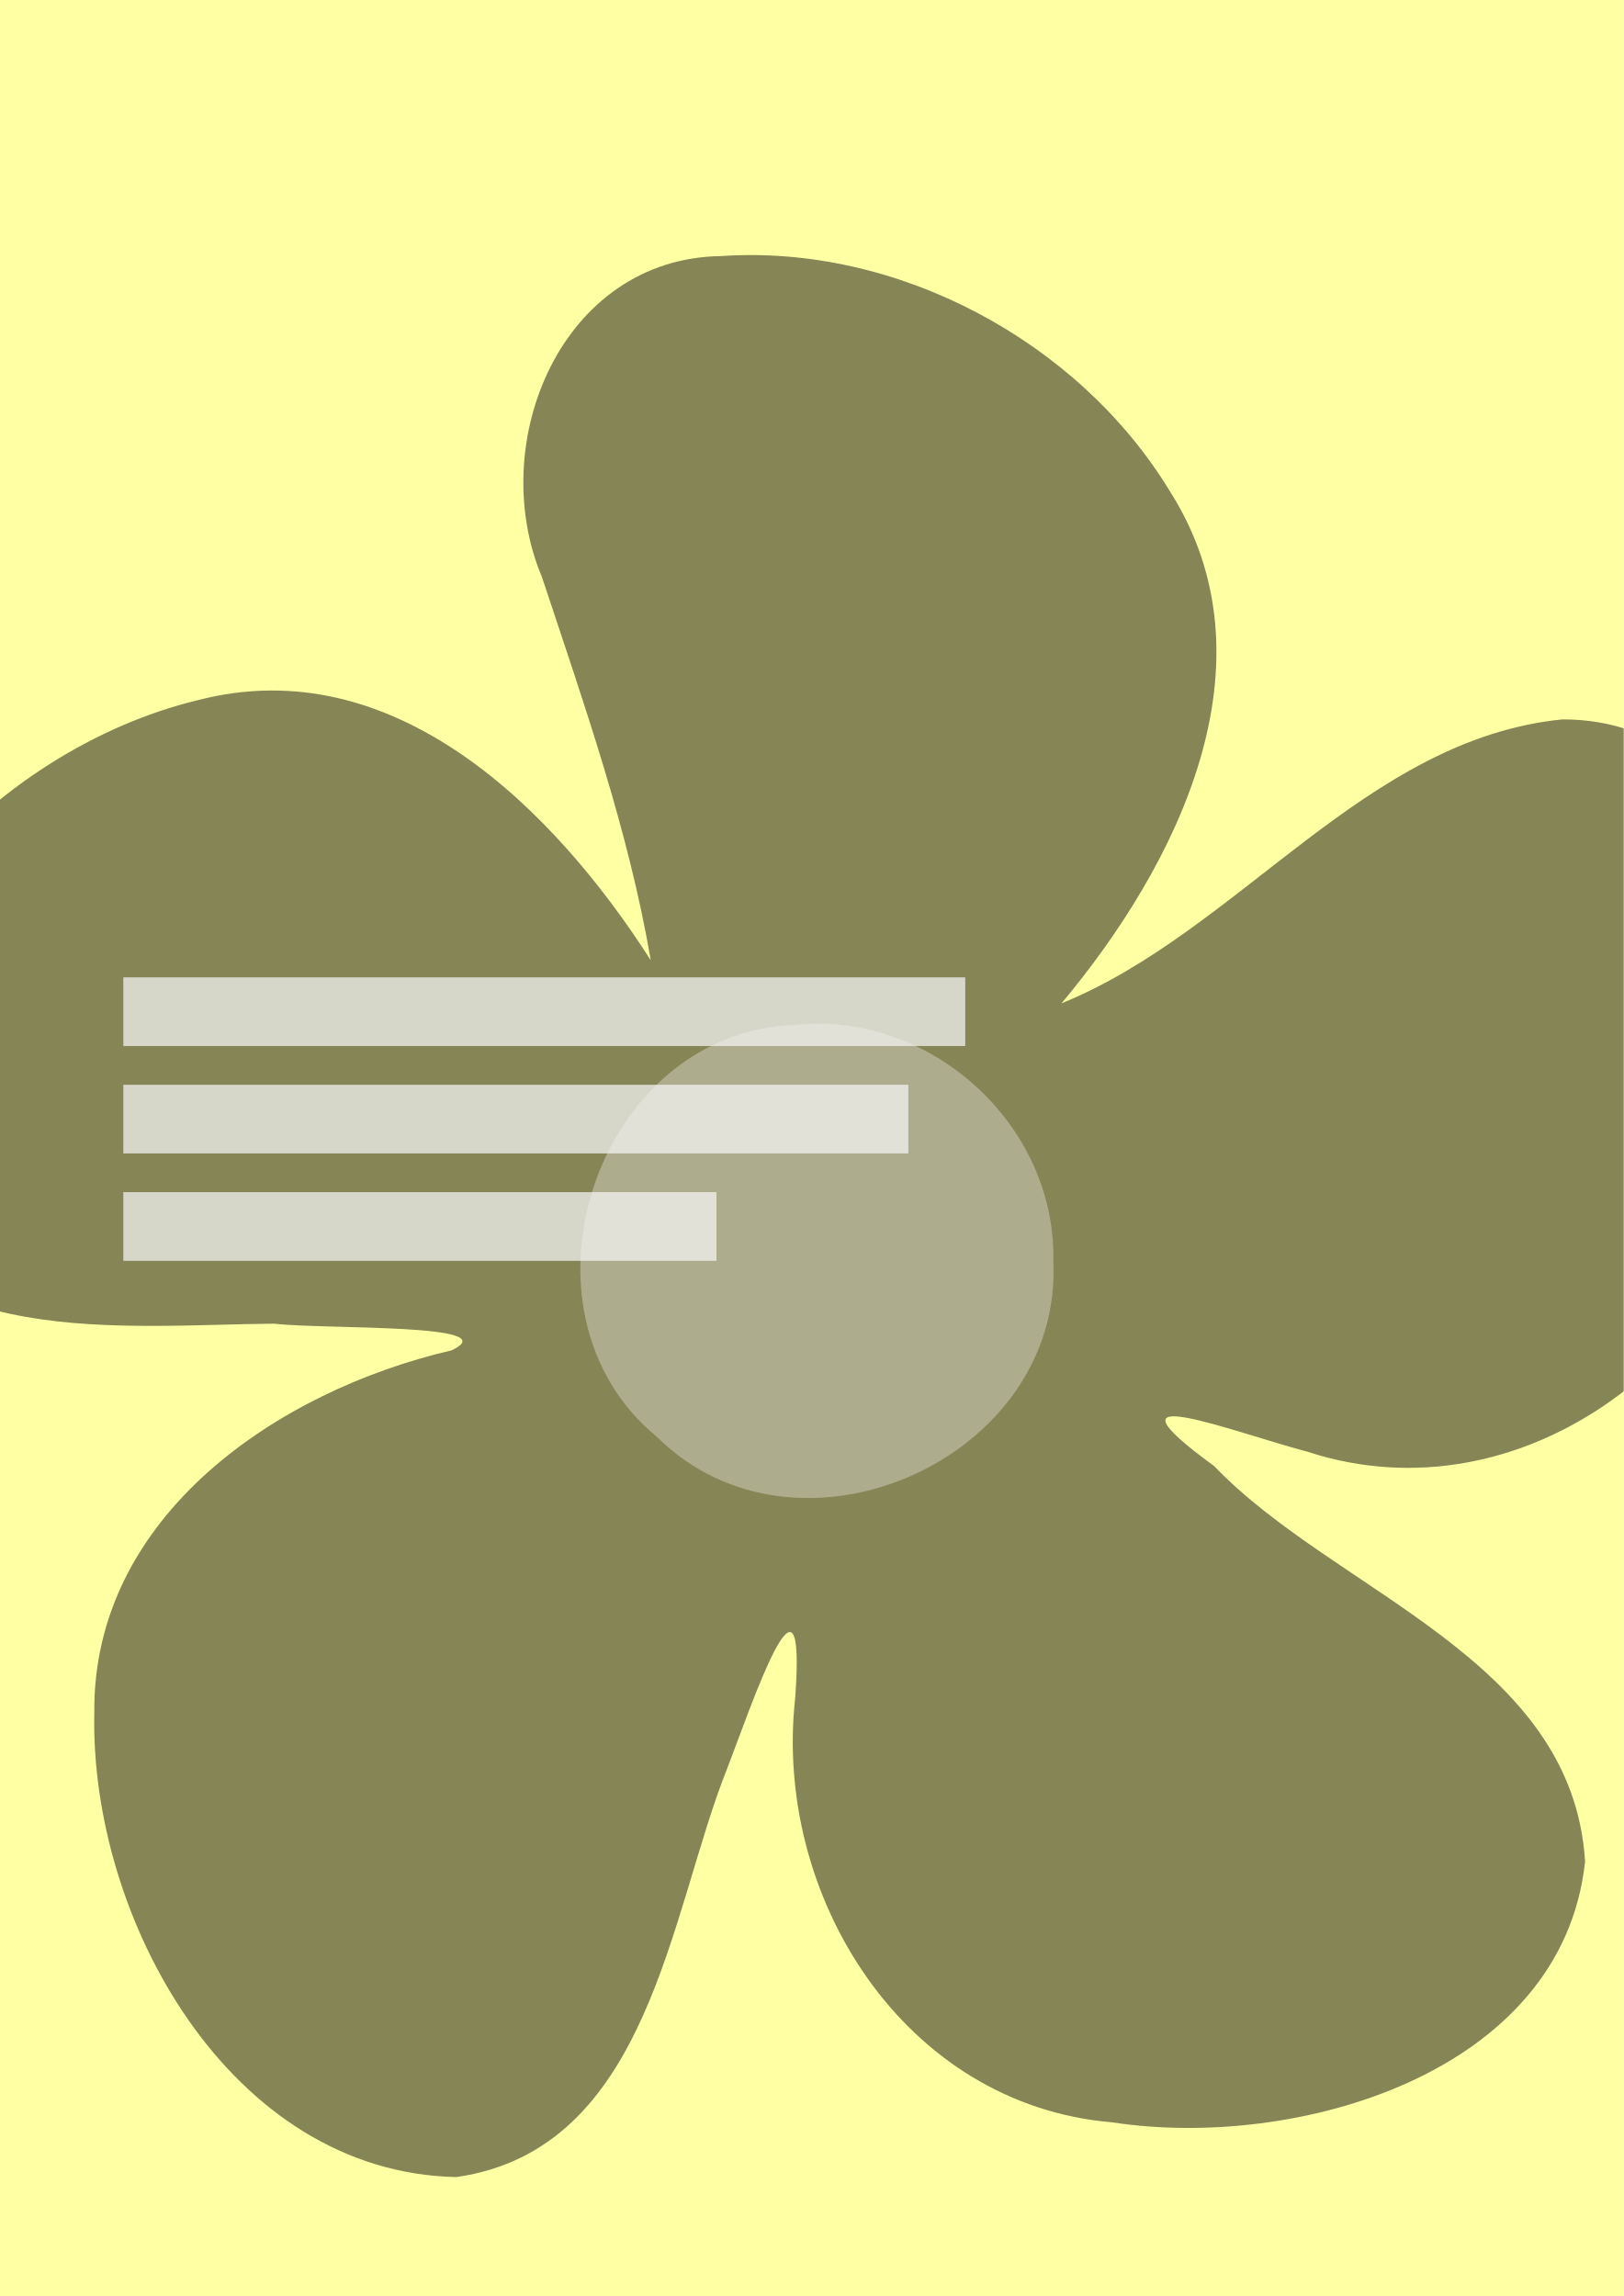
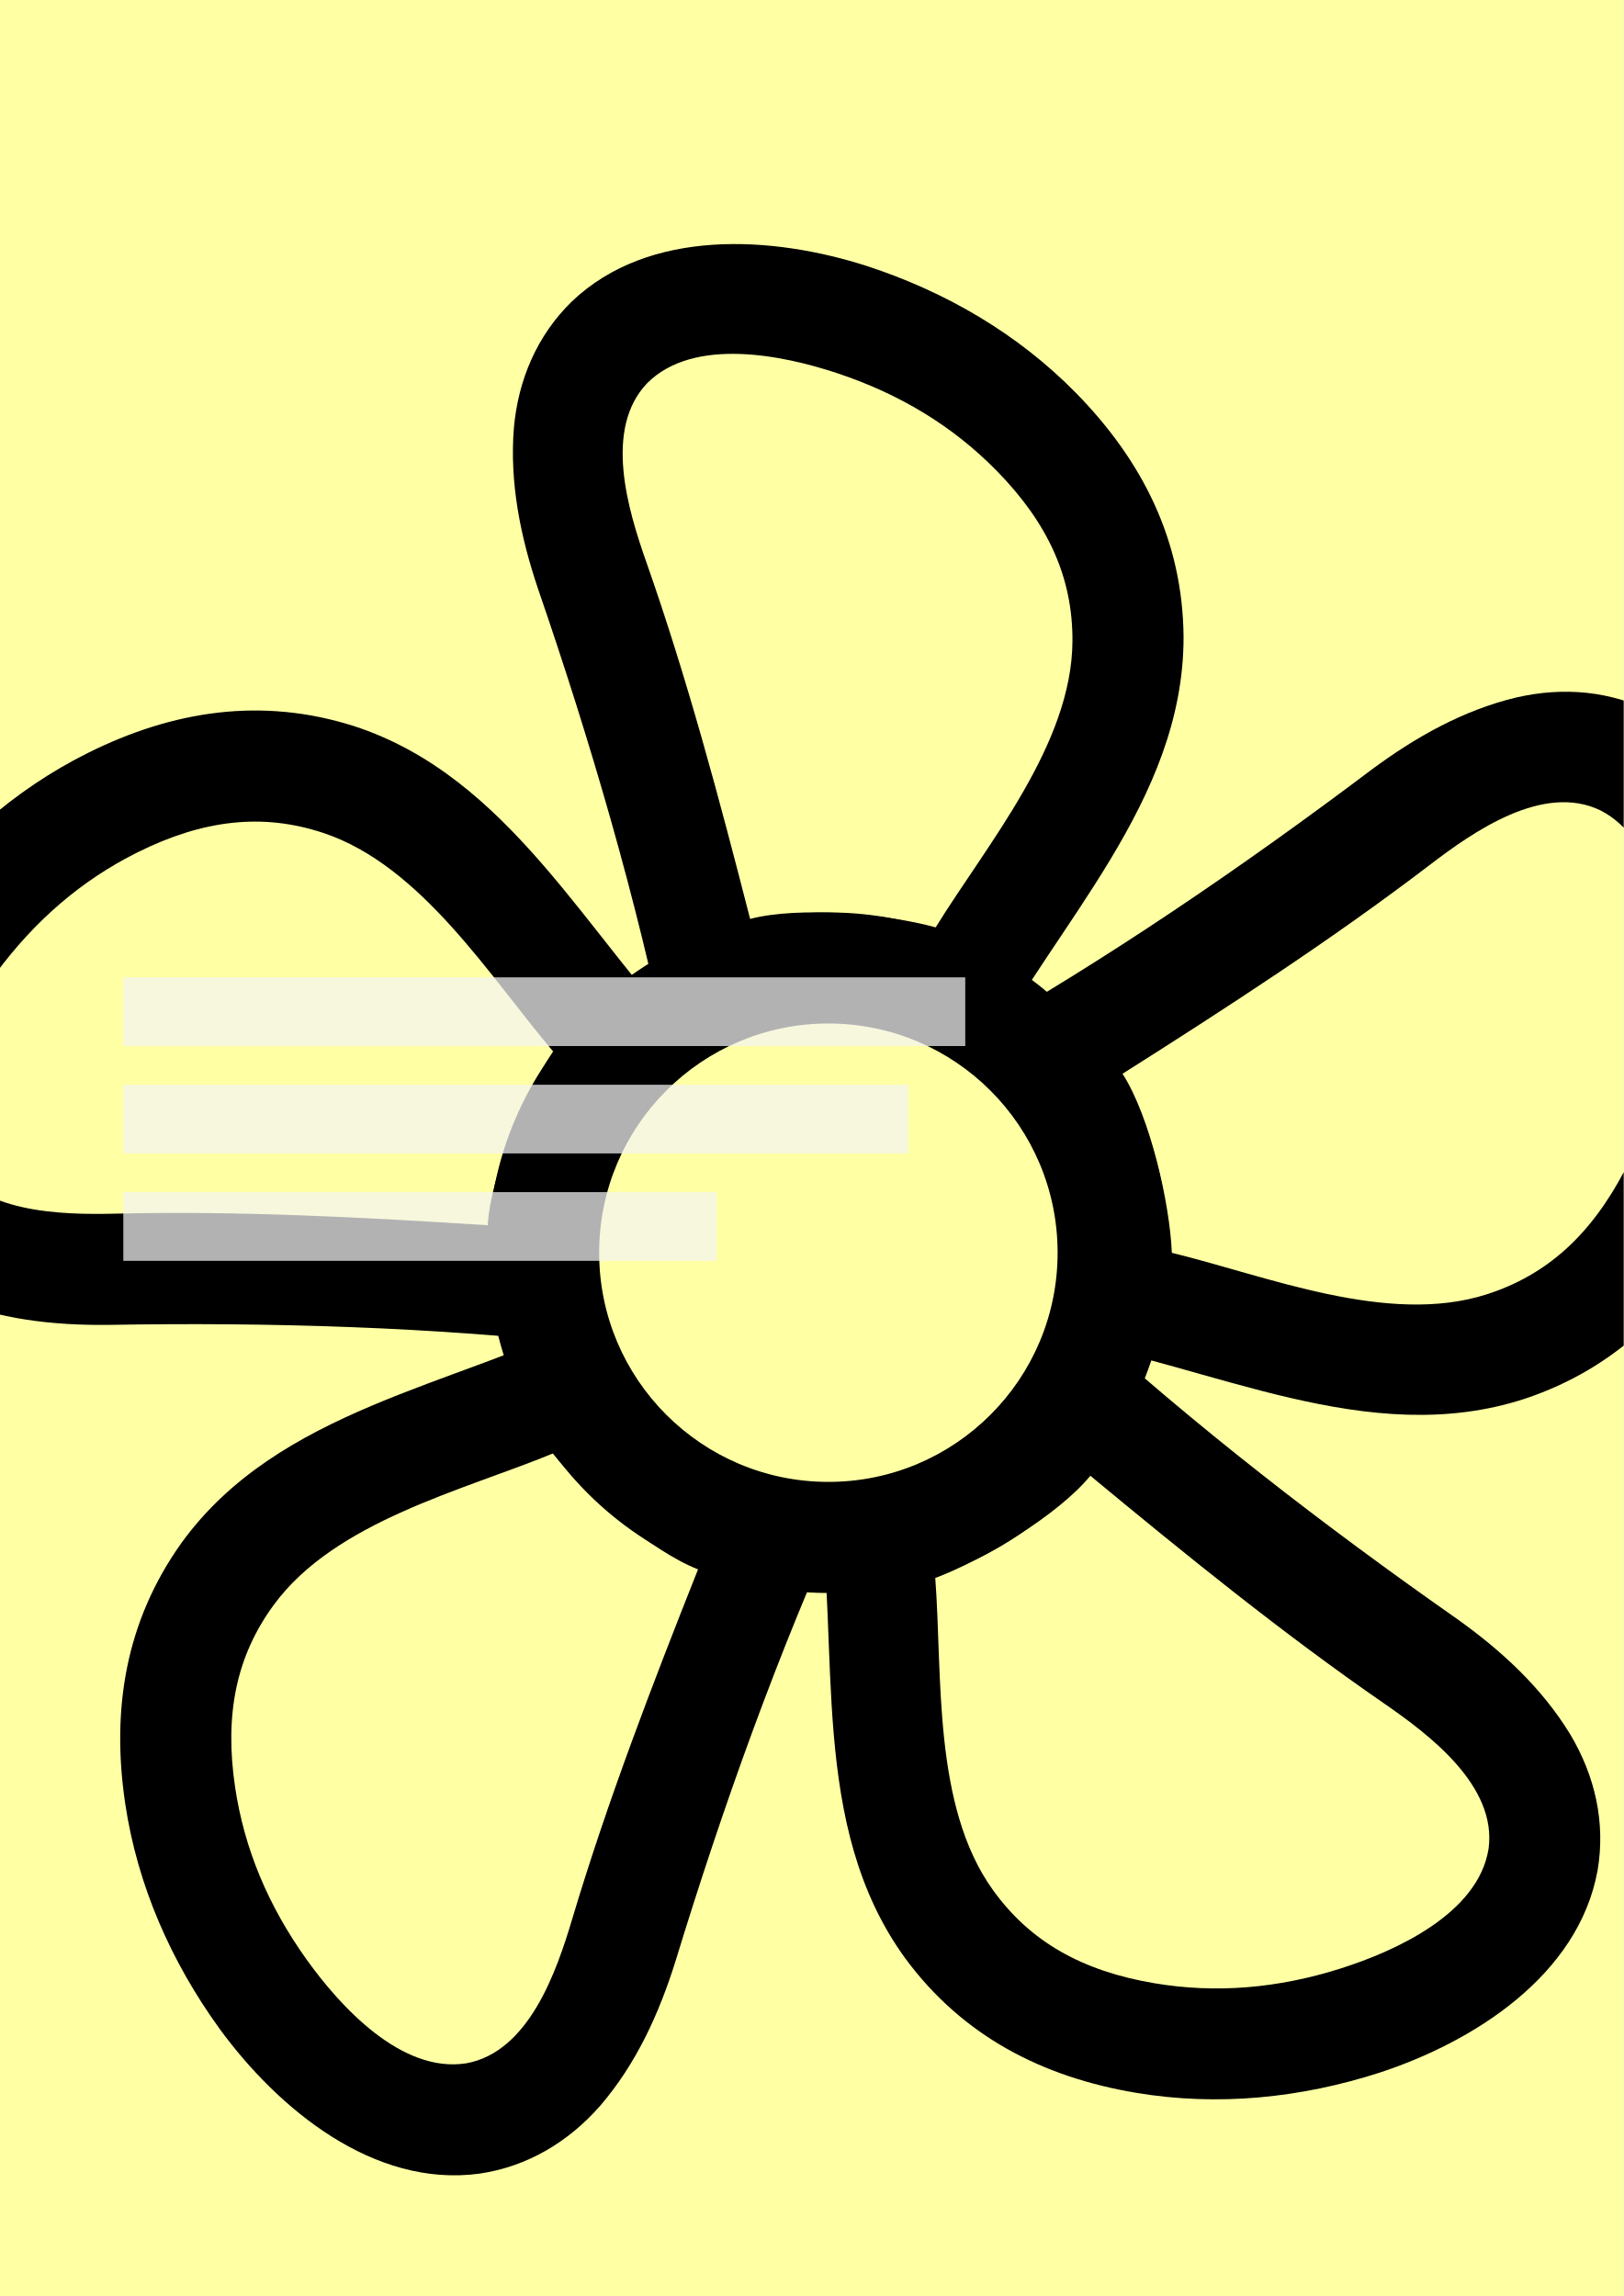
<svg xmlns="http://www.w3.org/2000/svg" width="210" height="297" viewBox="0 0 210 297" fill="none">
  <g clip-path="url(#clip0)">
    <rect width="210" height="297" fill="#FFFFA4" />
-     <path opacity="0.681" d="M93.285 33.124C72.565 33.394 62.791 57.329 70.091 74.643C75.525 91.044 81.278 107.302 84.167 124.217C71.681 104.7 50.987 83.964 25.563 90.577C-0.828 96.938 -27.067 123.856 -20.736 152.545C-12.516 174.974 16.419 171.347 35.478 171.224C41.649 171.985 65.826 171.156 58.406 174.676C35.861 179.911 11.992 196.131 12.196 221.506C11.602 248.128 29.688 281.031 59.026 281.615C84.037 278.018 86.577 247.424 94.082 228.677C97.158 220.706 104.332 199.303 102.846 219.647C99.995 245.256 116.874 272.279 143.833 274.533C167.41 278.165 202.049 268.407 205.004 240.805C203.387 214.45 172.758 206.059 157.023 189.637C141.077 178.018 159.27 185.193 169.063 187.778C197.086 196.95 225.673 174.716 229.525 146.791C235.073 126.412 228.163 93.064 202.082 93.056C176.403 95.626 160.336 120.407 137.282 129.794C152.22 111.939 165.448 85.727 151.269 63.489C139.513 44.166 116.095 31.57 93.285 33.124V33.124Z" fill="#010101" fill-opacity="0.702" />
-     <path d="M102.594 132.591C76.936 133.692 65.247 169.691 84.978 185.883C103.204 203.964 137.462 188.711 136.234 163.132C136.608 145.352 120.141 130.617 102.594 132.591V132.591Z" fill="white" fill-opacity="0.329" />
+     <svg x="-27.067" y="31.57" width="262.14" height="250.045" viewBox="0 0 352 348" preserveAspectRatio="xMidYMid meet" fill="none">
+       <g>
+         <path fill="currentColor" d="M138.151 193.175c-4.457 16.046 31.239 38.434 45.161 33.909-12.014 26.453-21.986 54.322-30.473 82.069-2.945 9.395-7.04 18.414-13.491 25.941-5.721 6.563-13.145 11.023-21.807 12.292-19.063 2.573-36.241-11.683-46.749-26.062-8.717-12.046-14.796-25.785-16.997-40.542-2.527-16.944.049-32.856 10.158-46.995 17.402-23.993 49.116-28.22 74.198-40.612Zm-7.38 24.559c-16.237 6.674-39.169 12.194-50.214 27.225-6.788 9.237-8.932 19.788-6.981 32.873 1.66 11.127 5.986 21.374 12.845 30.975 5.979 8.368 17.032 20.56 28.747 18.714 11.286-2.025 16.268-16.551 19.07-25.929 6.379-21.353 14.449-42.293 22.661-62.996-8.573-3.345-20.584-13.866-26.128-20.862Z" />
+         <path fill="currentColor" d="M178.526 225.537c13.883 9.198 46.206-17.833 46.205-32.472 21.446 19.6 44.869 37.697 68.636 54.342 8.025 5.704 15.337 12.386 20.502 20.847 4.473 7.469 6.422 15.909 4.951 24.538-3.443 18.926-22.31 30.858-39.232 36.407-14.15 4.569-29.096 6.104-43.81 3.637-16.896-2.832-31.233-10.2-41.556-24.183-17.441-23.964-11.661-55.432-15.696-83.116Zm21.076 14.608c1.33 17.505-.506 41.02 10.376 56.17 6.687 9.309 16.06 14.609 29.107 16.797 11.095 1.86 22.177.912 33.428-2.645 9.806-3.1 24.817-9.844 26.682-21.557 1.561-11.359-10.714-20.585-18.768-26.148-18.336-12.666-35.757-26.811-52.91-41.02-5.831 7.12-19.548 15.292-27.915 18.403Z" />
+         <path fill="currentColor" d="M221.781 197.139c13.037-10.361-2.682-49.456-16.604-53.978 25.267-14.34 49.716-31.025 72.891-48.484 7.905-5.87 16.519-10.759 26.162-13.056 8.486-1.947 17.115-1.192 24.867 2.873 16.936 9.123 22.453 30.754 22.503 48.562-.028 14.87-3.186 29.558-10.08 42.79-7.915 15.194-19.352 26.553-35.841 32.049-28.181 9.182-56.323-6.039-83.898-10.756Zm20.406-15.531c17.059 4.145 38.856 13.158 56.626 7.49 10.921-3.483 18.858-10.759 24.97-22.492 5.198-9.978 7.721-20.81 7.815-32.609.082-10.285-1.693-26.645-12.257-32.038-10.321-4.995-22.889 3.828-30.668 9.769-17.712 13.525-36.549 25.722-55.362 37.645 4.97 7.745 8.503 23.316 8.876 32.235Z" />
+         <path fill="currentColor" d="M208.139 147.226c-5.825-15.602-47.864-12.733-56.467-.889-5.83-28.462-14.143-56.871-23.586-84.306-3.14-9.332-5.128-19.035-4.333-28.916.771-8.672 4.155-16.645 10.417-22.762 13.91-13.287 36.187-11.851 53.139-6.394 14.133 4.621 27.127 12.164 37.581 22.809 12.004 12.223 19.273 26.61 19.405 43.991.024 29.64-23.149 51.7-36.156 76.469Zm-8.465-24.207c9.214-14.943 24.521-32.888 24.622-51.541.062-11.462-4.406-21.259-13.675-30.698-7.883-8.027-17.406-13.774-28.598-17.509-9.756-3.256-25.864-6.623-34.258 1.756-7.94 8.272-3.432 22.952-.186 32.186 7.39 21.024 13.169 42.708 18.695 64.285 8.902-2.333 24.803-.881 33.4 1.52Z" />
+         <path fill="currentColor" d="M156.453 144.775c-16.638.72-26.9 41.587-18.294 53.43-28.871-3.252-58.458-4.124-87.469-3.621-9.845.102-19.688-1.005-28.84-4.815-8.01-3.413-14.546-9.095-18.429-16.941-8.339-17.335-.088-38.078 10.34-52.514 8.762-12.013 19.951-22.04 33.305-28.694 15.334-7.639 31.263-10.106 47.834-4.861 28.196 9.136 42.016 37.992 61.553 58.016Zm-25.638.571c-11.364-13.38-23.701-33.484-41.409-39.344-10.882-3.601-21.58-2.379-33.421 3.52-10.07 5.017-18.478 12.297-25.489 21.788-6.111 8.272-14.292 22.551-8.915 33.123 5.414 10.108 20.768 10.357 30.553 10.123 22.279-.531 44.687.673 66.916 2.086.532-9.188 6.826-23.861 11.766-31.296Z" />
+         <path fill="currentColor" d="M221.625 181.587c-.001-22.789-18.474-41.262-41.262-41.262s-41.262 18.473-41.262 41.262c0 22.788 18.474 41.261 41.262 41.261v20c-33.834 0-61.262-27.427-61.262-61.261s27.428-61.262 61.262-61.262 61.261 27.428 61.262 61.262c0 33.834-27.428 61.261-61.262 61.261v-20c22.788 0 41.262-18.473 41.262-41.261Z" />
+       </g>
+     </svg>
    <path d="M92.666 163.095H15.95V154.209H92.666V163.095Z" fill="#F4F4F4" fill-opacity="0.729" />
    <path d="M124.841 135.311H15.95V126.425H124.841V135.311Z" fill="#F4F4F4" fill-opacity="0.729" />
    <path d="M117.479 149.203H15.95V140.317H117.479V149.203Z" fill="#F4F4F4" fill-opacity="0.729" />
  </g>
  <defs>
    <clipPath id="clip0">
      <rect width="210" height="297" fill="white" />
    </clipPath>
  </defs>
</svg>
